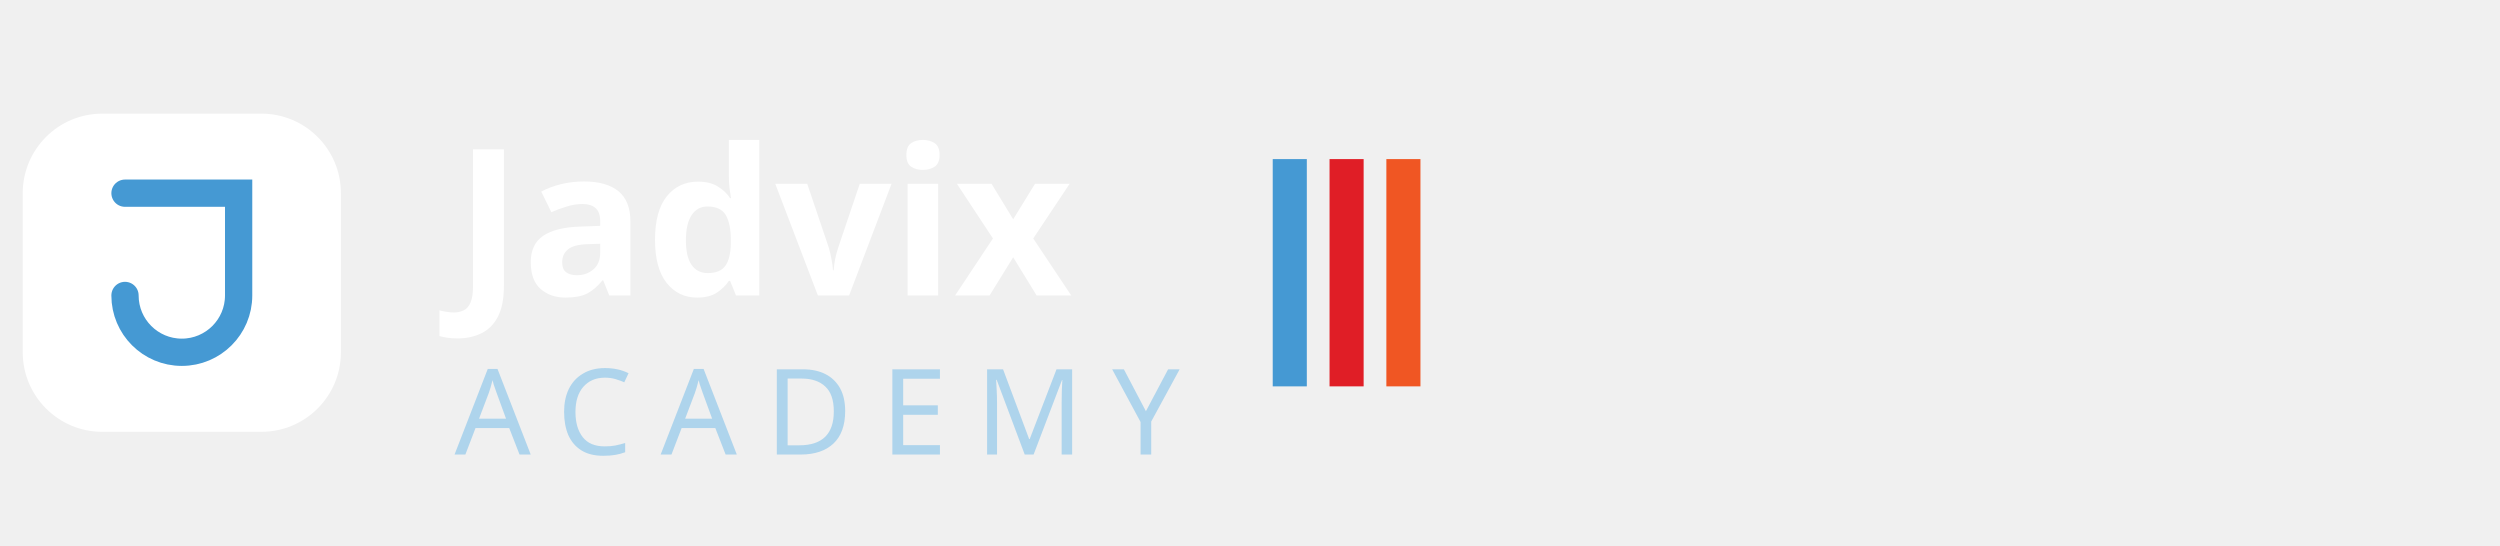
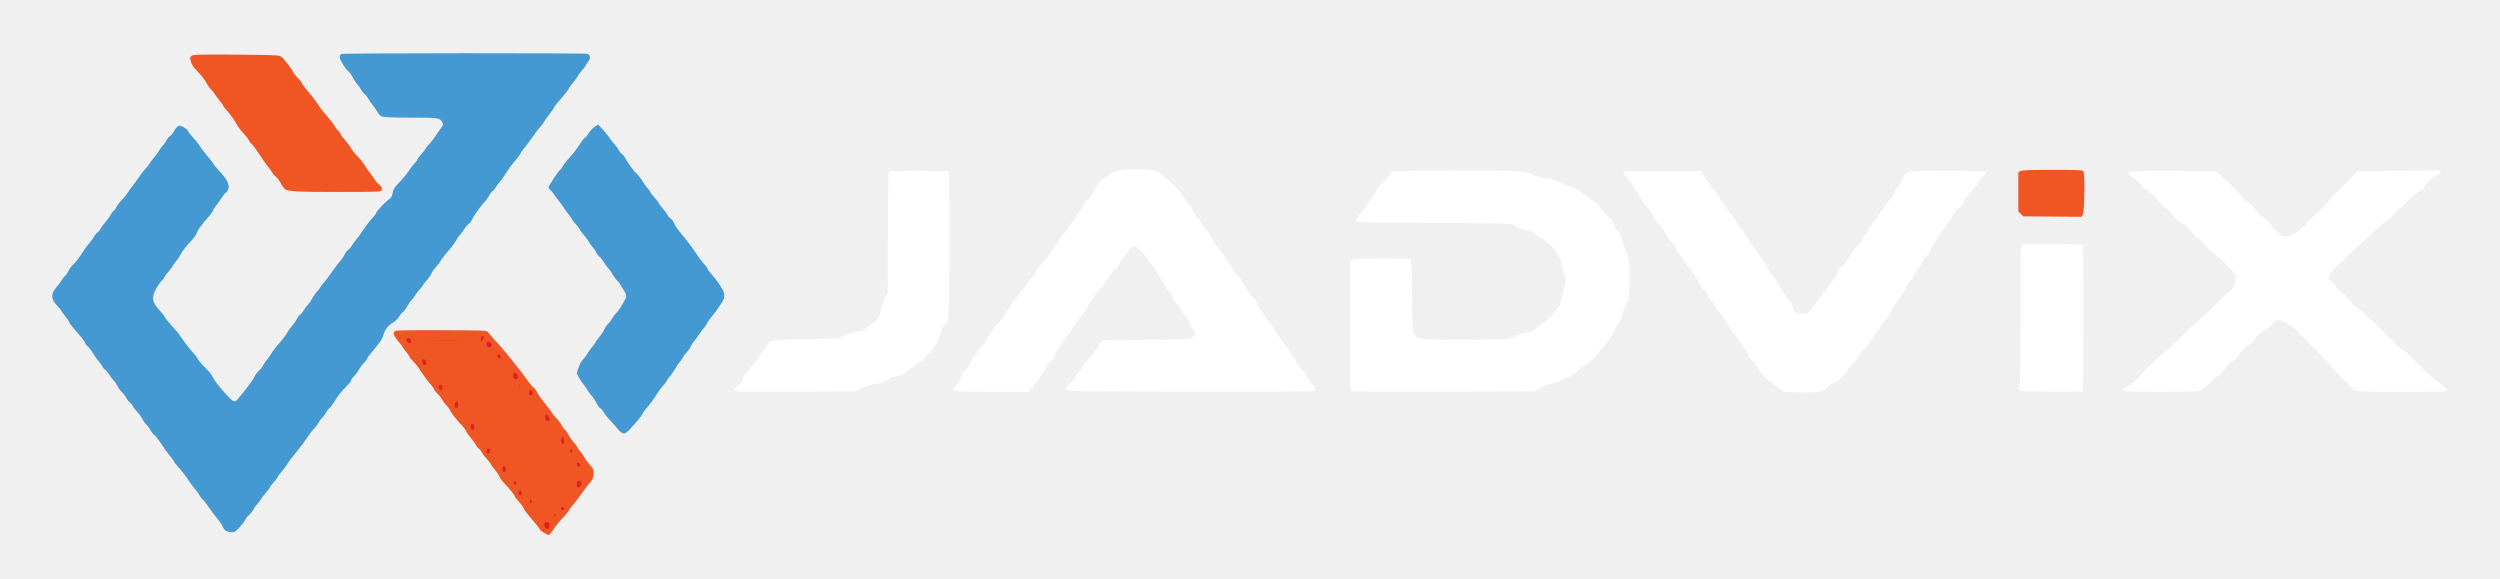
- <svg xmlns="http://www.w3.org/2000/svg" viewBox="0 0 220 48" role="img" aria-label="Jadvix Academy">
-   <g fill="none">
-     <rect x="2" y="10" width="28" height="28" rx="7" fill="#FFFFFF" />
-     <path d="M11 17h10v9a5 5 0 0 1-5 5 5 5 0 0 1-5-5" stroke="#4599D3" stroke-width="2.4" stroke-linecap="round" />
+ <svg xmlns="http://www.w3.org/2000/svg" viewBox="0 0 2826 654">
+   <g transform="translate(0,654) scale(0.1,-0.1)" fill="#ffffff" stroke="none">
+     <path d="M12690 4620 c-80 -8 -123 -24 -155 -60 -11 -12 -37 -29 -57 -37 -21 -8 -40 -24 -44 -35 -3 -10 -19 -34 -35 -52 -15 -18 -37 -53 -48 -78 -11 -26 -37 -60 -60 -78 -24 -20 -45 -48 -52 -69 -6 -20 -23 -49 -38 -66 -15 -16 -32 -42 -39 -57 -6 -15 -26 -44 -45 -65 -19 -21 -42 -54 -52 -73 -9 -19 -30 -46 -46 -58 -16 -13 -36 -40 -44 -59 -9 -20 -33 -55 -55 -79 -22 -24 -40 -50 -40 -59 0 -8 -21 -40 -47 -70 -98 -113 -113 -133 -128 -167 -8 -20 -28 -49 -45 -64 -17 -16 -42 -47 -55 -70 -14 -22 -36 -51 -51 -65 -14 -13 -34 -40 -44 -59 -10 -19 -30 -46 -45 -60 -15 -14 -33 -39 -40 -56 -7 -17 -26 -46 -42 -65 -17 -19 -38 -50 -48 -69 -10 -19 -36 -53 -59 -75 -44 -44 -68 -79 -114 -165 -17 -30 -44 -65 -61 -78 -17 -13 -38 -40 -47 -61 -8 -22 -28 -50 -44 -65 -16 -14 -34 -43 -39 -64 -7 -25 -27 -53 -55 -79 -33 -30 -46 -51 -55 -90 -9 -34 -23 -61 -47 -84 -79 -76 -64 -79 410 -79 l404 0 47 57 c67 85 111 150 145 218 18 37 41 66 59 76 18 11 33 31 41 55 7 22 29 62 50 89 21 28 41 60 44 72 4 12 25 39 47 60 21 20 39 42 39 49 0 21 117 189 148 211 19 14 36 40 46 71 9 28 26 58 37 68 12 11 30 36 41 57 10 21 39 58 64 81 24 23 44 49 44 58 0 8 12 25 26 39 14 13 34 41 45 61 10 20 32 45 48 54 18 11 38 37 50 65 12 26 34 60 50 76 16 16 38 48 50 71 23 44 58 66 88 55 29 -10 119 -107 142 -151 11 -22 32 -49 46 -60 14 -11 35 -42 47 -68 13 -27 35 -65 49 -84 15 -19 36 -53 47 -75 11 -22 32 -51 46 -64 14 -13 33 -46 42 -73 9 -27 26 -55 39 -64 13 -9 34 -36 46 -60 12 -25 36 -61 55 -81 19 -20 39 -54 45 -77 6 -22 24 -56 40 -74 31 -35 35 -52 19 -82 -19 -36 -59 -39 -548 -40 -293 -1 -484 -6 -495 -12 -10 -5 -26 -26 -34 -46 -16 -39 -41 -73 -114 -155 -26 -29 -56 -71 -68 -94 -11 -23 -30 -47 -41 -53 -11 -6 -29 -30 -41 -53 -12 -23 -42 -63 -67 -90 -39 -39 -45 -50 -36 -65 11 -16 96 -17 1393 -20 941 -1 1388 1 1402 8 28 16 24 29 -30 92 -27 32 -55 73 -61 93 -6 19 -24 44 -39 54 -15 11 -42 48 -60 81 -18 34 -39 64 -46 66 -7 3 -21 24 -30 47 -9 23 -31 58 -49 77 -18 19 -43 53 -56 75 -13 22 -36 55 -52 73 -15 18 -28 39 -28 48 0 8 -20 36 -44 62 -24 26 -53 65 -64 87 -11 22 -29 48 -41 59 -11 10 -28 40 -37 68 -9 29 -27 57 -44 70 -34 25 -111 136 -138 198 -11 25 -34 56 -52 68 -17 13 -39 40 -47 60 -8 20 -30 54 -48 75 -18 21 -36 51 -40 65 -3 15 -25 45 -48 68 -42 41 -82 100 -125 183 -13 25 -39 62 -57 81 -18 19 -40 52 -48 72 -9 20 -25 42 -37 48 -12 7 -35 41 -51 76 -16 35 -40 71 -53 79 -13 9 -30 30 -37 48 -22 54 -89 133 -184 215 -49 43 -100 84 -112 90 -48 26 -250 37 -403 22z M16001 4611 c-222 -5 -265 -8 -269 -21 -5 -14 -27 -38 -141 -155 -21 -22 -44 -56 -50 -76 -7 -20 -23 -47 -37 -60 -14 -13 -36 -44 -49 -69 -13 -25 -36 -57 -52 -71 -34 -33 -80 -115 -69 -126 4 -4 398 -10 874 -13 801 -5 869 -6 900 -22 17 -10 45 -25 61 -33 16 -8 55 -20 87 -26 41 -7 68 -19 89 -39 17 -15 50 -38 74 -50 24 -12 55 -35 68 -50 13 -16 32 -31 41 -34 9 -3 29 -25 44 -48 15 -24 37 -54 48 -68 11 -14 26 -59 34 -100 8 -41 22 -95 30 -119 20 -55 20 -89 0 -136 -8 -20 -19 -62 -25 -93 -11 -67 -37 -142 -49 -142 -4 0 -20 -20 -34 -45 -15 -25 -31 -45 -36 -45 -5 0 -32 -22 -59 -50 -28 -27 -55 -50 -62 -50 -6 0 -30 -17 -53 -38 -33 -31 -55 -41 -106 -51 -36 -7 -89 -24 -118 -37 -29 -13 -72 -28 -95 -34 -24 -5 -241 -10 -504 -10 -522 0 -526 0 -560 68 -16 34 -18 72 -20 431 -2 280 -6 397 -14 407 -9 11 -68 14 -320 14 -309 0 -351 -4 -363 -36 -3 -8 -6 -337 -6 -731 -1 -676 0 -718 16 -730 15 -11 216 -13 1044 -11 l1025 3 60 37 c41 25 85 41 138 52 49 9 97 26 125 44 26 17 63 35 83 41 20 6 49 25 65 43 16 17 52 46 79 65 85 57 139 104 154 132 7 14 32 44 55 67 54 54 120 149 146 210 12 27 30 58 40 69 24 25 50 87 50 118 0 13 17 57 37 98 l38 74 3 210 c4 227 8 203 -56 375 -12 30 -24 73 -27 94 -5 27 -17 50 -41 71 -22 20 -41 52 -53 90 -11 32 -27 63 -36 68 -9 5 -24 19 -34 30 -9 12 -32 37 -52 57 -19 19 -43 47 -52 62 -10 15 -32 35 -50 44 -17 9 -47 30 -65 45 -18 16 -38 29 -45 29 -7 0 -28 16 -47 35 -31 32 -102 65 -140 65 -9 0 -47 16 -83 35 -48 26 -90 38 -160 49 -51 8 -115 23 -140 35 -102 47 -164 52 -632 55 -242 2 -559 0 -704 -3z M27098 4610 l-447 -5 -63 -62 c-35 -34 -69 -68 -76 -75 -7 -7 -46 -46 -87 -87 -41 -40 -75 -77 -75 -82 0 -7 -48 -61 -103 -116 -92 -91 -127 -123 -134 -123 -5 0 -19 -18 -31 -39 -13 -22 -32 -43 -44 -47 -12 -3 -35 -22 -52 -40 -30 -32 -112 -64 -166 -64 -27 0 -138 99 -161 143 -11 21 -32 42 -46 48 -31 12 -111 91 -138 136 -10 18 -30 37 -44 43 -14 6 -51 38 -81 72 -30 33 -67 73 -82 87 -15 14 -66 63 -112 109 -47 45 -97 87 -111 92 -16 6 -211 10 -499 10 -393 0 -476 -2 -485 -14 -14 -17 4 -38 58 -66 21 -10 57 -44 80 -74 24 -33 56 -62 76 -70 36 -15 141 -119 151 -149 3 -9 20 -25 37 -34 35 -17 134 -118 142 -144 3 -9 24 -25 48 -35 41 -18 116 -91 149 -144 9 -15 30 -32 46 -38 17 -6 38 -22 47 -36 28 -42 132 -146 146 -146 19 0 218 -196 230 -226 15 -40 -25 -174 -52 -174 -6 0 -43 -33 -83 -74 -39 -41 -79 -83 -89 -93 -62 -61 -107 -102 -142 -128 -22 -16 -86 -75 -142 -130 -212 -209 -261 -255 -270 -255 -6 0 -53 -41 -104 -90 -52 -50 -120 -116 -152 -146 -32 -31 -63 -66 -68 -77 -11 -23 -125 -107 -145 -107 -7 0 -17 -7 -25 -16 -10 -13 -10 -17 2 -25 19 -12 815 -12 857 1 19 5 54 27 78 50 24 22 48 40 54 40 5 0 16 13 25 30 8 16 33 39 54 50 22 11 42 28 45 38 4 10 26 37 51 61 25 24 45 47 45 52 0 5 18 18 40 29 25 13 47 34 57 54 9 19 26 40 38 46 13 7 29 23 36 37 7 14 30 33 51 44 24 12 45 34 58 59 11 22 25 40 30 40 6 0 27 15 47 34 21 18 53 41 70 50 18 9 39 29 47 45 18 33 34 41 85 41 28 0 49 -9 77 -31 22 -17 58 -42 82 -56 23 -14 49 -38 58 -54 8 -16 19 -29 24 -29 12 0 240 -232 310 -315 30 -36 84 -94 120 -128 35 -34 84 -84 108 -112 80 -91 40 -85 605 -85 458 0 498 1 504 17 4 11 0 21 -12 27 -10 6 -38 28 -62 49 -24 20 -48 37 -52 37 -5 0 -49 39 -99 88 -49 48 -98 94 -107 103 -9 10 -45 46 -79 81 -33 36 -75 72 -91 81 -17 8 -96 80 -176 159 -203 201 -297 288 -346 320 -24 15 -43 32 -43 38 0 13 -106 120 -143 144 -15 10 -34 33 -42 50 -8 17 -28 40 -44 51 -60 40 -48 75 64 185 128 125 236 226 294 274 39 33 101 91 137 129 38 40 85 77 110 88 23 11 53 34 66 52 21 30 74 83 181 179 26 24 64 59 84 78 20 19 50 42 67 50 17 8 38 31 47 50 19 39 73 86 137 119 23 12 42 26 42 31 0 9 -35 32 -42 28 -2 -2 -204 -5 -450 -8z M10052 4601 c-10 -6 -13 -145 -15 -692 l-2 -684 -28 -47 c-15 -27 -35 -83 -44 -129 -19 -92 -34 -116 -123 -183 -79 -61 -105 -72 -175 -80 -34 -4 -88 -21 -124 -38 l-64 -31 -291 -8 c-355 -10 -456 -15 -478 -24 -9 -3 -22 -20 -29 -37 -7 -17 -30 -51 -51 -75 -21 -25 -47 -62 -58 -83 -11 -22 -26 -43 -34 -47 -7 -4 -26 -26 -40 -48 -15 -22 -40 -52 -56 -66 -16 -15 -33 -44 -39 -65 -14 -50 -18 -55 -63 -83 -48 -29 -51 -58 -5 -66 17 -3 322 -5 677 -3 l645 3 82 38 c58 27 106 41 168 49 70 9 93 16 122 40 20 15 46 30 57 33 114 23 127 28 170 71 25 24 52 44 60 44 8 0 36 18 61 40 25 22 50 40 55 40 5 0 18 16 30 35 12 19 34 42 49 51 16 9 38 35 49 58 12 22 31 57 42 76 11 19 27 62 36 94 9 33 26 69 39 80 57 53 54 12 55 905 1 451 -1 825 -5 831 -8 12 -654 14 -673 1z M18363 4603 c-22 -8 -15 -22 42 -90 31 -35 61 -79 69 -96 7 -18 32 -54 55 -80 22 -27 41 -57 41 -69 0 -11 18 -37 39 -57 22 -20 49 -58 61 -85 12 -28 40 -71 63 -98 72 -82 95 -113 102 -141 4 -15 27 -46 51 -69 27 -26 48 -57 55 -80 5 -21 25 -54 44 -73 19 -19 35 -42 35 -50 0 -9 22 -40 49 -68 26 -29 56 -68 66 -87 10 -19 28 -47 41 -62 12 -15 25 -41 29 -58 4 -19 24 -45 50 -67 26 -22 47 -48 51 -66 3 -16 21 -46 40 -67 19 -20 41 -53 49 -72 8 -20 28 -47 44 -61 16 -13 42 -48 56 -76 15 -28 31 -54 36 -57 5 -3 20 -27 34 -53 13 -27 37 -60 54 -73 16 -14 39 -45 51 -69 13 -24 35 -59 51 -76 15 -18 33 -51 39 -73 8 -29 21 -47 45 -63 19 -12 37 -30 41 -39 17 -54 120 -180 166 -204 15 -8 50 -34 78 -59 28 -25 63 -48 78 -52 15 -5 115 -8 222 -8 213 1 221 2 272 61 17 19 46 38 67 44 40 10 161 125 161 152 0 8 25 38 55 68 30 30 55 60 55 67 0 13 67 96 124 153 19 19 42 53 51 75 9 22 29 54 44 70 16 17 38 49 50 73 12 23 31 48 42 55 12 6 34 39 50 72 30 60 71 124 130 202 18 22 41 64 52 92 11 30 29 59 44 68 14 10 36 40 48 68 13 27 32 58 43 68 11 10 30 43 42 72 13 33 35 64 55 79 19 15 39 42 46 63 6 21 29 62 50 92 22 30 39 60 39 66 0 7 16 29 35 50 20 20 43 51 52 68 9 18 27 45 40 61 13 16 34 49 45 73 13 27 36 55 59 70 25 16 42 38 50 62 13 39 49 87 116 154 22 23 49 58 58 77 9 19 33 49 53 66 32 27 35 34 23 48 -12 14 -57 16 -425 16 -484 0 -462 4 -512 -100 -17 -36 -41 -73 -52 -84 -12 -10 -29 -40 -37 -67 -11 -33 -29 -59 -52 -77 -19 -15 -45 -48 -59 -74 -13 -27 -28 -48 -33 -48 -5 0 -18 -20 -30 -45 -12 -25 -33 -55 -47 -68 -14 -12 -39 -47 -55 -78 -15 -31 -42 -70 -59 -87 -16 -17 -30 -38 -30 -47 0 -9 -21 -37 -46 -62 -25 -26 -52 -62 -60 -81 -8 -19 -29 -52 -48 -72 -19 -21 -37 -47 -40 -58 -4 -11 -21 -29 -39 -40 -23 -13 -37 -33 -50 -70 -10 -28 -33 -68 -52 -88 -19 -20 -35 -41 -35 -45 0 -5 -21 -33 -47 -63 -27 -30 -58 -69 -70 -88 -12 -18 -40 -60 -62 -94 -46 -68 -72 -84 -137 -84 -56 0 -88 29 -105 95 -8 30 -22 55 -44 73 -18 15 -42 47 -55 71 -12 24 -35 62 -51 84 -16 22 -29 46 -29 54 0 7 -18 33 -40 57 -22 24 -47 61 -56 82 -9 21 -34 61 -55 88 -22 27 -39 55 -39 63 0 8 -16 31 -36 51 -19 20 -50 60 -67 88 -18 28 -45 73 -62 99 -16 27 -42 61 -57 76 -15 15 -36 46 -47 70 -10 24 -33 58 -51 74 -18 17 -41 50 -52 74 -10 25 -28 51 -39 59 -10 7 -31 35 -44 63 -14 27 -36 55 -48 64 -13 8 -34 34 -47 57 -12 24 -32 53 -44 66 -11 13 -30 42 -41 65 l-20 42 -430 2 c-236 1 -436 -1 -442 -4z M22851 3766 c-10 -11 -12 -203 -11 -789 0 -587 -2 -781 -11 -801 -11 -23 -10 -29 5 -44 15 -15 51 -17 358 -20 188 -1 345 1 350 6 10 10 12 1638 2 1653 -3 5 -149 9 -343 9 -282 0 -341 -2 -350 -14z" />
  </g>
-   <text x="40" y="26" font-family="'Space Grotesk', system-ui, sans-serif" font-size="18" font-weight="700" fill="#FFFFFF">Jadvix</text>
-   <text x="40" y="40" font-family="system-ui, sans-serif" font-size="10.5" letter-spacing="2.5" fill="#AED4EC">ACADEMY</text>
-   <rect x="112" y="14" width="3" height="20" fill="#4599D3" />
-   <rect x="117" y="14" width="3" height="20" fill="#E01E26" />
-   <rect x="122" y="14" width="3" height="20" fill="#F05623" />
+   <g transform="translate(0,654) scale(0.1,-0.1)" fill="#4599D3" stroke="none">
+     <path d="M3863 5930 c-16 -6 -23 -18 -23 -36 0 -30 70 -143 100 -161 11 -7 33 -39 49 -70 16 -32 39 -67 51 -78 12 -11 31 -37 41 -58 11 -20 29 -43 40 -50 11 -6 29 -29 40 -49 10 -21 32 -52 47 -70 16 -18 41 -54 56 -80 18 -31 37 -50 58 -57 19 -7 140 -11 322 -11 313 0 328 -2 355 -52 15 -26 14 -29 -17 -70 -18 -24 -44 -63 -60 -87 -15 -24 -46 -64 -69 -89 -24 -24 -43 -48 -43 -53 0 -4 -20 -31 -45 -59 -25 -28 -45 -55 -45 -61 0 -5 -17 -28 -39 -52 -21 -23 -47 -56 -57 -73 -25 -41 -79 -106 -131 -157 -33 -33 -45 -54 -54 -95 -9 -45 -17 -58 -51 -82 -43 -32 -138 -135 -138 -151 0 -5 -14 -24 -30 -42 -41 -44 -94 -113 -128 -166 -15 -24 -44 -64 -65 -88 -20 -25 -44 -57 -52 -72 -8 -16 -25 -36 -39 -45 -14 -9 -33 -33 -41 -53 -8 -19 -30 -52 -48 -72 -32 -37 -84 -106 -122 -163 -11 -16 -39 -52 -62 -79 -24 -27 -43 -53 -43 -58 0 -4 -16 -25 -35 -46 -20 -20 -46 -58 -59 -84 -13 -25 -34 -55 -46 -66 -12 -11 -33 -39 -46 -62 -14 -22 -31 -44 -39 -47 -8 -3 -23 -23 -35 -46 -11 -22 -36 -58 -54 -78 -19 -20 -44 -55 -56 -77 -22 -39 -44 -68 -126 -163 -22 -26 -52 -68 -67 -93 -14 -25 -33 -52 -42 -59 -9 -8 -26 -32 -37 -54 -11 -23 -34 -52 -50 -65 -17 -13 -39 -42 -49 -65 -11 -23 -35 -61 -55 -86 -19 -25 -60 -77 -91 -117 -30 -39 -62 -74 -70 -77 -21 -9 -43 6 -98 67 -98 108 -137 158 -157 200 -11 23 -37 59 -57 79 -80 81 -109 114 -123 143 -9 17 -26 39 -38 50 -25 23 -124 151 -155 201 -11 18 -33 45 -48 61 -43 43 -127 145 -127 154 0 5 -22 33 -50 63 -60 67 -80 104 -80 148 0 46 43 133 90 185 22 23 40 47 40 52 0 6 20 33 45 61 25 28 45 55 45 59 0 5 16 28 36 52 19 23 45 61 56 83 22 44 69 104 130 165 21 21 44 55 51 76 13 37 50 88 140 191 26 30 47 60 47 67 0 8 15 31 33 53 18 21 48 63 66 92 18 28 37 52 42 52 5 0 16 14 24 30 13 25 14 38 4 73 -11 41 -36 76 -126 173 -24 26 -43 50 -43 55 0 4 -19 30 -42 57 -42 48 -94 116 -133 174 -11 16 -39 50 -62 74 -23 24 -44 53 -48 64 -6 20 -71 60 -98 60 -16 0 -47 -34 -67 -74 -8 -16 -25 -36 -38 -44 -13 -8 -31 -31 -42 -51 -10 -20 -28 -45 -40 -56 -12 -11 -30 -36 -40 -55 -10 -19 -39 -59 -64 -88 -25 -30 -46 -57 -46 -62 0 -4 -17 -26 -37 -48 -21 -22 -47 -54 -58 -70 -28 -42 -74 -105 -113 -155 -18 -23 -40 -55 -50 -72 -9 -16 -34 -45 -54 -65 -21 -19 -47 -53 -58 -75 -11 -21 -27 -43 -35 -48 -8 -4 -24 -25 -34 -45 -10 -20 -37 -57 -59 -82 -21 -25 -47 -59 -56 -77 -9 -18 -25 -37 -36 -43 -11 -6 -27 -25 -36 -43 -9 -18 -33 -51 -53 -73 -20 -23 -48 -61 -64 -85 -52 -84 -102 -149 -125 -165 -12 -8 -33 -37 -47 -64 -14 -27 -31 -53 -38 -57 -8 -4 -27 -28 -42 -53 -15 -25 -43 -62 -61 -82 -62 -69 -58 -135 12 -203 24 -24 44 -48 44 -53 0 -6 20 -34 45 -63 25 -29 45 -59 45 -66 0 -7 21 -38 48 -68 104 -121 132 -156 132 -168 0 -7 16 -29 36 -48 20 -18 45 -51 55 -72 11 -21 35 -55 53 -75 18 -20 41 -51 50 -69 9 -18 25 -37 35 -42 10 -6 30 -30 44 -53 14 -24 35 -52 47 -63 12 -11 33 -40 45 -65 13 -25 37 -58 55 -75 17 -16 41 -47 51 -68 11 -21 27 -41 35 -44 8 -3 23 -22 34 -42 10 -20 33 -49 50 -66 18 -16 42 -50 55 -75 13 -25 35 -56 50 -70 15 -14 35 -42 46 -62 10 -20 28 -43 38 -50 20 -14 56 -62 127 -168 20 -30 52 -72 71 -93 18 -20 33 -42 33 -48 0 -5 16 -27 35 -47 47 -51 100 -119 133 -171 15 -24 43 -62 63 -85 20 -22 44 -55 53 -73 9 -17 24 -38 34 -45 10 -7 35 -38 55 -68 41 -60 90 -126 135 -180 16 -19 37 -52 45 -72 13 -30 23 -39 58 -48 23 -6 51 -9 63 -6 24 6 104 94 128 141 9 17 30 42 47 57 17 15 39 45 50 65 10 21 29 47 41 58 12 11 28 32 36 47 8 15 35 50 59 78 25 28 45 55 45 60 0 5 20 32 45 60 25 28 45 55 45 60 0 5 19 31 43 58 23 27 50 62 59 78 20 33 67 95 128 169 40 48 51 63 124 170 18 28 46 61 61 75 15 14 35 41 45 60 10 19 27 44 39 54 11 10 32 38 46 62 14 24 34 49 44 56 10 7 33 38 51 68 37 63 74 110 143 180 26 26 47 55 47 62 0 8 14 27 30 43 17 16 43 52 59 80 16 27 43 63 60 79 17 17 31 35 31 41 0 6 19 34 43 62 115 139 127 156 141 208 19 64 52 106 112 141 25 15 53 42 66 65 12 22 32 46 45 54 12 9 34 37 47 63 13 26 34 56 46 67 12 11 28 32 36 47 8 15 35 50 59 78 25 28 45 54 45 58 0 4 16 24 35 45 19 20 41 52 49 70 7 18 34 57 60 86 25 28 46 56 46 61 0 5 20 33 45 62 93 111 103 124 126 163 12 22 34 54 49 70 15 17 37 47 50 68 12 21 34 45 47 55 14 9 32 32 40 51 18 42 94 149 142 200 18 20 42 53 52 74 11 21 26 40 34 43 8 4 24 22 36 42 12 21 35 51 50 67 15 17 38 48 51 70 30 52 82 123 136 186 23 27 42 54 42 59 0 5 20 34 44 63 24 30 56 72 70 93 34 51 89 123 117 153 12 13 31 40 43 60 11 20 40 60 63 89 24 29 43 57 43 62 0 6 21 35 48 65 84 98 109 130 122 155 7 14 32 48 56 77 24 28 44 55 44 60 0 5 20 33 45 62 25 29 45 56 45 61 0 5 12 22 26 39 33 39 30 82 -6 92 -38 11 -2751 9 -2777 -1z M6714 5101 c-22 -16 -49 -47 -62 -69 -12 -22 -29 -42 -37 -46 -8 -3 -33 -32 -54 -66 -43 -67 -74 -107 -142 -183 -26 -29 -54 -67 -63 -84 -9 -18 -20 -33 -25 -33 -11 0 -131 -182 -131 -198 0 -7 12 -22 26 -34 14 -13 35 -39 46 -58 12 -19 33 -48 48 -65 15 -16 37 -47 49 -67 12 -20 40 -59 62 -85 21 -26 39 -52 39 -58 0 -6 14 -24 31 -41 17 -16 38 -42 46 -59 9 -16 34 -50 55 -75 22 -25 47 -58 55 -75 9 -16 31 -47 49 -68 19 -20 34 -43 34 -50 0 -7 16 -29 36 -48 20 -18 43 -47 51 -64 9 -16 31 -47 49 -67 18 -20 42 -54 53 -75 10 -21 33 -51 50 -67 17 -17 31 -34 31 -38 0 -5 16 -31 35 -59 41 -60 43 -81 10 -134 -13 -22 -33 -56 -44 -75 -10 -19 -31 -46 -46 -60 -15 -14 -35 -41 -45 -60 -10 -19 -30 -46 -45 -60 -15 -14 -35 -43 -45 -65 -10 -23 -36 -62 -59 -89 -22 -26 -41 -51 -41 -57 0 -5 -15 -26 -33 -46 -18 -21 -45 -58 -59 -83 -14 -25 -38 -56 -52 -69 -14 -13 -35 -52 -46 -87 l-21 -62 25 -49 c14 -26 37 -61 52 -78 14 -16 33 -43 41 -60 8 -16 30 -46 48 -65 18 -19 43 -56 55 -82 12 -26 32 -54 46 -62 13 -9 31 -31 40 -49 9 -17 33 -48 53 -69 20 -20 61 -66 91 -102 71 -85 89 -86 156 -12 91 100 129 147 137 168 4 12 24 40 45 64 41 46 81 101 128 175 17 27 48 67 68 89 20 22 36 45 36 50 0 5 15 27 34 47 18 21 43 57 55 80 12 23 34 57 50 75 15 18 35 47 44 63 8 17 27 41 42 55 14 13 34 43 44 65 10 22 28 50 39 62 12 11 37 45 56 75 18 30 42 60 51 68 9 7 26 32 37 54 11 23 37 60 57 82 20 23 45 55 56 72 11 17 33 49 48 71 40 55 44 105 15 157 -32 58 -75 118 -125 174 -24 26 -43 52 -43 59 0 6 -17 30 -38 54 -35 38 -56 66 -137 187 -26 38 -75 101 -142 180 -23 27 -51 69 -61 94 -11 24 -32 52 -46 61 -14 9 -28 26 -31 37 -4 10 -27 42 -51 69 -24 27 -44 54 -44 59 0 5 -22 35 -50 65 -27 30 -50 60 -50 65 0 6 -15 27 -34 47 -18 21 -41 53 -51 72 -9 18 -33 50 -53 71 -52 52 -116 137 -141 187 -11 23 -30 47 -41 53 -11 6 -28 27 -39 48 -10 20 -29 46 -41 57 -13 11 -34 38 -48 60 -29 46 -131 165 -141 165 -4 0 -25 -13 -47 -29z" />
+   </g>
+   <g transform="translate(0,654) scale(0.1,-0.1)" fill="#E01E26" stroke="none">
+     <path d="M2290 5845 c-15 -18 -6 -44 36 -111 19 -29 34 -66 34 -82 0 -56 53 -87 75 -44 11 21 13 19 29 -33 10 -30 22 -58 27 -61 5 -3 16 -20 24 -37 37 -84 85 -141 85 -103 0 22 37 7 44 -17 3 -12 6 -35 6 -50 0 -41 25 -83 58 -98 30 -13 52 -49 52 -86 0 -20 5 -23 27 -21 23 3 29 -2 39 -32 7 -19 15 -51 18 -71 5 -28 13 -39 42 -52 19 -10 33 -21 30 -26 -10 -15 20 -43 54 -50 27 -5 36 -12 38 -31 2 -14 8 -30 12 -35 5 -6 8 -25 8 -43 -1 -32 25 -72 46 -72 7 0 18 15 25 33 l14 32 7 -45 c4 -25 3 -53 -2 -63 -12 -24 7 -47 38 -47 18 0 26 -8 35 -41 16 -53 45 -74 75 -54 16 10 24 11 33 2 17 -17 13 -35 -9 -42 -26 -8 -25 -21 3 -37 17 -10 125 -14 452 -16 499 -3 498 -3 428 66 -27 27 -42 52 -46 77 -6 40 -31 75 -53 75 -7 0 -19 -7 -28 -15 -13 -14 -16 -13 -26 5 -6 11 -14 44 -17 73 -4 40 -12 58 -34 79 -15 14 -31 39 -35 55 -7 31 -22 53 -35 53 -4 0 -17 -9 -28 -21 -27 -29 -38 -18 -43 44 -4 47 -9 57 -52 99 -38 38 -45 51 -38 64 13 23 -5 64 -27 64 -9 0 -22 -9 -29 -20 -18 -30 -29 -17 -37 45 -5 45 -14 63 -45 97 -22 24 -40 48 -40 55 0 18 -33 33 -51 22 -12 -6 -19 -2 -29 19 -7 15 -16 35 -21 44 -5 10 -9 30 -9 46 0 33 -25 72 -46 72 -8 0 -19 -10 -24 -22 -8 -22 -9 -21 -11 7 -1 17 -1 47 1 69 2 38 2 38 -30 34 -27 -4 -33 -1 -42 21 -33 87 -56 109 -92 89 -13 -7 -16 -4 -16 22 0 16 -4 30 -9 30 -4 0 -8 16 -7 36 2 61 -11 62 -470 63 -340 1 -403 -1 -414 -14z m1270 -615 c0 -5 -4 -10 -10 -10 -5 0 -10 5 -10 10 0 6 5 10 10 10 6 0 10 -4 10 -10z m-610 -260 c0 -5 -4 -10 -10 -10 -5 0 -10 5 -10 10 0 6 5 10 10 10 6 0 10 -4 10 -10z m1147 -492 c-3 -7 -5 -2 -5 12 0 14 2 19 5 13 2 -7 2 -19 0 -25z M2207 5843 c-11 -11 -8 -20 9 -27 21 -8 34 1 27 19 -5 16 -25 20 -36 8z M22883 4583 c-21 -8 -15 -33 11 -43 14 -5 161 -10 327 -11 273 -1 303 0 311 15 25 45 17 46 -319 45 -175 0 -324 -3 -330 -6z M23490 4355 c0 -83 -4 -135 -10 -135 -5 0 -10 5 -10 10 0 14 -47 12 -54 -2 -5 -10 -7 -10 -12 0 -4 9 -63 12 -244 12 -230 0 -239 -1 -245 -20 -3 -11 -3 -29 0 -40 6 -19 15 -20 245 -20 181 0 240 3 244 13 5 10 7 10 12 0 3 -7 16 -13 29 -13 13 0 26 6 29 13 5 10 7 10 12 0 3 -7 12 -13 19 -13 20 0 21 13 17 178 -3 122 -7 152 -18 152 -11 0 -14 -26 -14 -135z M22920 4370 l0 -110 240 0 240 0 0 110 0 110 -240 0 -240 0 0 -110z M23420 4370 l0 -110 25 0 25 0 0 110 0 110 -25 0 -25 0 0 -110z M4473 2793 c-23 -9 -14 -49 18 -79 17 -16 45 -53 62 -82 16 -30 36 -56 43 -59 7 -2 22 -24 33 -49 12 -24 32 -51 47 -60 14 -10 41 -40 60 -68 19 -28 52 -78 75 -111 22 -33 53 -73 69 -89 17 -15 30 -35 30 -43 0 -8 19 -34 43 -58 23 -23 56 -62 72 -85 17 -23 39 -55 50 -70 11 -15 28 -41 37 -56 26 -43 82 -113 128 -160 22 -23 40 -48 40 -56 0 -8 23 -41 50 -72 28 -31 50 -61 50 -67 0 -5 15 -26 34 -46 18 -21 41 -53 50 -71 9 -18 26 -38 37 -45 11 -6 30 -28 41 -47 12 -19 37 -52 56 -74 19 -21 41 -55 49 -75 8 -20 30 -52 49 -71 64 -65 124 -141 124 -157 0 -8 17 -31 38 -51 20 -19 51 -56 67 -82 60 -94 144 -203 207 -268 36 -38 68 -40 94 -6 72 90 113 140 146 174 20 21 46 56 58 79 11 23 28 45 36 48 9 3 37 37 62 76 93 138 102 150 137 182 31 29 35 38 35 84 0 46 -4 56 -39 94 -22 23 -50 61 -63 83 -46 82 -87 140 -121 174 -20 19 -42 51 -50 71 -8 19 -28 51 -44 70 -17 19 -40 53 -51 76 -12 23 -31 44 -42 48 -11 4 -29 23 -39 43 -19 36 -99 143 -145 192 -13 14 -33 46 -44 72 -11 25 -29 51 -40 57 -19 10 -53 52 -132 161 -19 27 -50 66 -68 87 -92 106 -122 145 -122 154 0 6 -21 32 -47 59 -27 26 -75 78 -108 114 l-60 65 -500 0 c-275 0 -506 -3 -512 -6z" />
+   </g>
+   <g transform="translate(0,654) scale(0.1,-0.1)" fill="#F05623" stroke="none">
+     <path d="M2166 5909 c-19 -16 -20 -20 -8 -65 9 -32 26 -61 55 -90 60 -60 101 -113 125 -159 11 -22 32 -51 47 -65 14 -13 36 -40 47 -60 12 -19 37 -52 55 -73 18 -20 33 -41 33 -47 0 -5 21 -34 48 -63 26 -30 61 -75 77 -102 17 -26 40 -63 51 -82 12 -19 39 -53 62 -76 22 -23 47 -56 56 -74 9 -18 22 -36 30 -40 7 -4 30 -33 50 -63 91 -135 106 -157 134 -190 16 -19 36 -48 45 -65 8 -16 28 -39 44 -51 15 -12 41 -45 57 -75 17 -30 37 -59 45 -66 38 -28 134 -33 601 -33 405 0 479 2 490 15 16 20 5 47 -30 73 -16 12 -37 36 -46 53 -9 18 -36 56 -60 86 -24 29 -44 58 -44 63 0 10 -70 96 -118 145 -16 17 -38 46 -47 65 -10 19 -40 59 -66 88 -27 30 -49 59 -49 66 0 7 -12 23 -26 37 -14 13 -33 38 -41 54 -9 17 -34 51 -57 77 -74 86 -103 122 -133 170 -17 26 -45 64 -62 85 -82 97 -121 148 -121 158 0 6 -18 29 -41 50 -22 22 -50 58 -61 80 -11 22 -35 56 -52 77 -17 20 -39 48 -49 62 -10 15 -34 30 -57 36 -25 7 -214 11 -502 13 -416 2 -464 0 -482 -14z M22840 4607 l-25 -13 0 -222 0 -222 28 -27 27 -28 330 -3 329 -3 15 23 c20 31 26 469 6 493 -11 13 -60 15 -349 15 -251 0 -342 -4 -361 -13z M4468 2799 c-30 -17 -20 -52 32 -114 28 -33 50 -62 50 -66 0 -4 18 -29 40 -55 22 -27 40 -54 40 -60 0 -7 15 -25 34 -42 18 -16 51 -55 72 -87 79 -117 90 -133 132 -180 23 -26 42 -53 42 -59 0 -7 16 -28 36 -47 20 -18 44 -50 54 -69 10 -19 30 -46 45 -60 15 -14 36 -43 47 -65 21 -40 57 -86 136 -171 23 -26 42 -52 42 -59 0 -7 21 -37 46 -67 25 -29 54 -69 64 -89 11 -20 26 -39 34 -42 8 -3 23 -21 32 -39 9 -18 36 -54 60 -80 24 -26 44 -52 44 -57 0 -5 18 -31 40 -56 22 -26 47 -62 55 -81 7 -18 31 -51 52 -73 57 -58 123 -140 123 -152 0 -6 23 -36 50 -66 28 -30 50 -61 50 -68 0 -8 18 -36 40 -62 123 -145 140 -167 140 -174 0 -15 91 -71 106 -65 8 3 27 26 43 50 33 52 78 109 139 171 23 24 42 49 42 55 0 5 21 34 48 64 26 30 67 85 92 121 25 37 65 89 89 117 40 44 45 55 49 106 4 56 3 59 -41 107 -24 28 -53 68 -65 91 -11 22 -28 46 -37 54 -9 8 -25 30 -35 49 -10 20 -30 47 -45 61 -14 14 -40 50 -57 82 -16 31 -36 59 -44 62 -7 3 -23 24 -35 48 -12 24 -38 59 -58 78 -20 19 -44 49 -53 65 -17 28 -50 72 -120 158 -17 22 -39 57 -50 78 -10 22 -28 45 -39 52 -12 6 -36 35 -55 62 -34 50 -69 96 -147 193 -23 29 -61 76 -84 105 -43 54 -88 106 -167 192 -25 28 -52 59 -60 70 -14 19 -27 20 -523 22 -336 2 -514 -1 -525 -8z m1002 -75 c0 -17 -28 -49 -36 -41 -3 2 -2 16 2 31 7 28 34 36 34 10z m-822 -28 c2 -10 0 -22 -5 -27 -20 -20 -62 18 -47 42 10 16 49 5 52 -15z m570 -3 c-98 -2 -258 -2 -355 0 -98 1 -18 2 177 2 195 0 275 -1 178 -2z m323 -23 c23 -13 25 -45 4 -54 -26 -10 -45 5 -45 35 0 31 10 35 41 19z m117 -158 c4 -23 -4 -27 -27 -13 -17 11 -7 45 12 39 6 -3 13 -14 15 -26z m-848 -47 c14 -17 10 -47 -7 -52 -15 -5 -36 34 -29 53 7 18 20 18 36 -1z m1040 -169 c13 -24 13 -28 0 -36 -23 -15 -45 -7 -48 18 -8 56 21 67 48 18z m27 -128 c-3 -7 -5 -2 -5 12 0 14 2 19 5 13 2 -7 2 -19 0 -25z m-877 -8 c0 -20 -5 -30 -15 -30 -18 0 -30 24 -21 45 10 28 36 17 36 -15z m1019 -48 c7 -13 6 -23 -1 -30 -19 -19 -38 -14 -38 11 0 40 22 50 39 19z m-841 -149 c-3 -43 -31 -54 -36 -15 -5 32 4 52 23 52 13 0 15 -9 13 -37z m1020 -125 c5 -7 12 -22 14 -33 2 -16 -3 -20 -22 -20 -21 0 -26 5 -28 33 -3 34 15 44 36 20z m-838 -124 c0 -28 -3 -35 -17 -32 -31 6 -29 68 2 68 11 0 15 -10 15 -36z m1014 -138 c6 -26 -1 -56 -14 -56 -13 0 -20 30 -14 56 3 13 10 24 14 24 4 0 11 -11 14 -24z m-836 -133 c-3 -30 -25 -42 -34 -19 -9 22 2 46 21 46 12 0 15 -8 13 -27z m932 -3 c0 -13 -5 -18 -15 -14 -16 7 -19 17 -8 27 12 13 23 7 23 -13z m88 -157 c3 -17 -1 -20 -17 -16 -26 7 -29 46 -3 41 9 -2 18 -13 20 -25z m-842 -39 c4 -17 2 -29 -7 -34 -19 -13 -29 -2 -29 31 0 37 27 39 36 3z m857 -172 c-19 -52 -53 -58 -53 -8 0 37 15 49 42 34 11 -5 15 -15 11 -26z m-737 17 c3 -6 1 -16 -5 -22 -9 -9 -14 -8 -21 3 -9 15 -4 30 10 30 5 0 12 -5 16 -11z m56 -141 c-14 -14 -32 -1 -32 22 0 25 34 31 38 7 2 -11 -1 -24 -6 -29z m118 -78 c0 -11 -4 -20 -10 -20 -5 0 -10 9 -10 20 0 11 5 20 10 20 6 0 10 -9 10 -20z m366 -71 c10 -17 -13 -36 -27 -22 -12 12 -4 33 11 33 5 0 12 -5 16 -11z m-96 -79 c0 -5 -5 -10 -11 -10 -5 0 -7 5 -4 10 3 6 8 10 11 10 2 0 4 -4 4 -10z m-86 -86 c18 -7 21 -41 6 -64 -7 -12 -13 -12 -27 -4 -22 14 -29 54 -11 65 16 11 13 10 32 3z" />
+   </g>
</svg>
